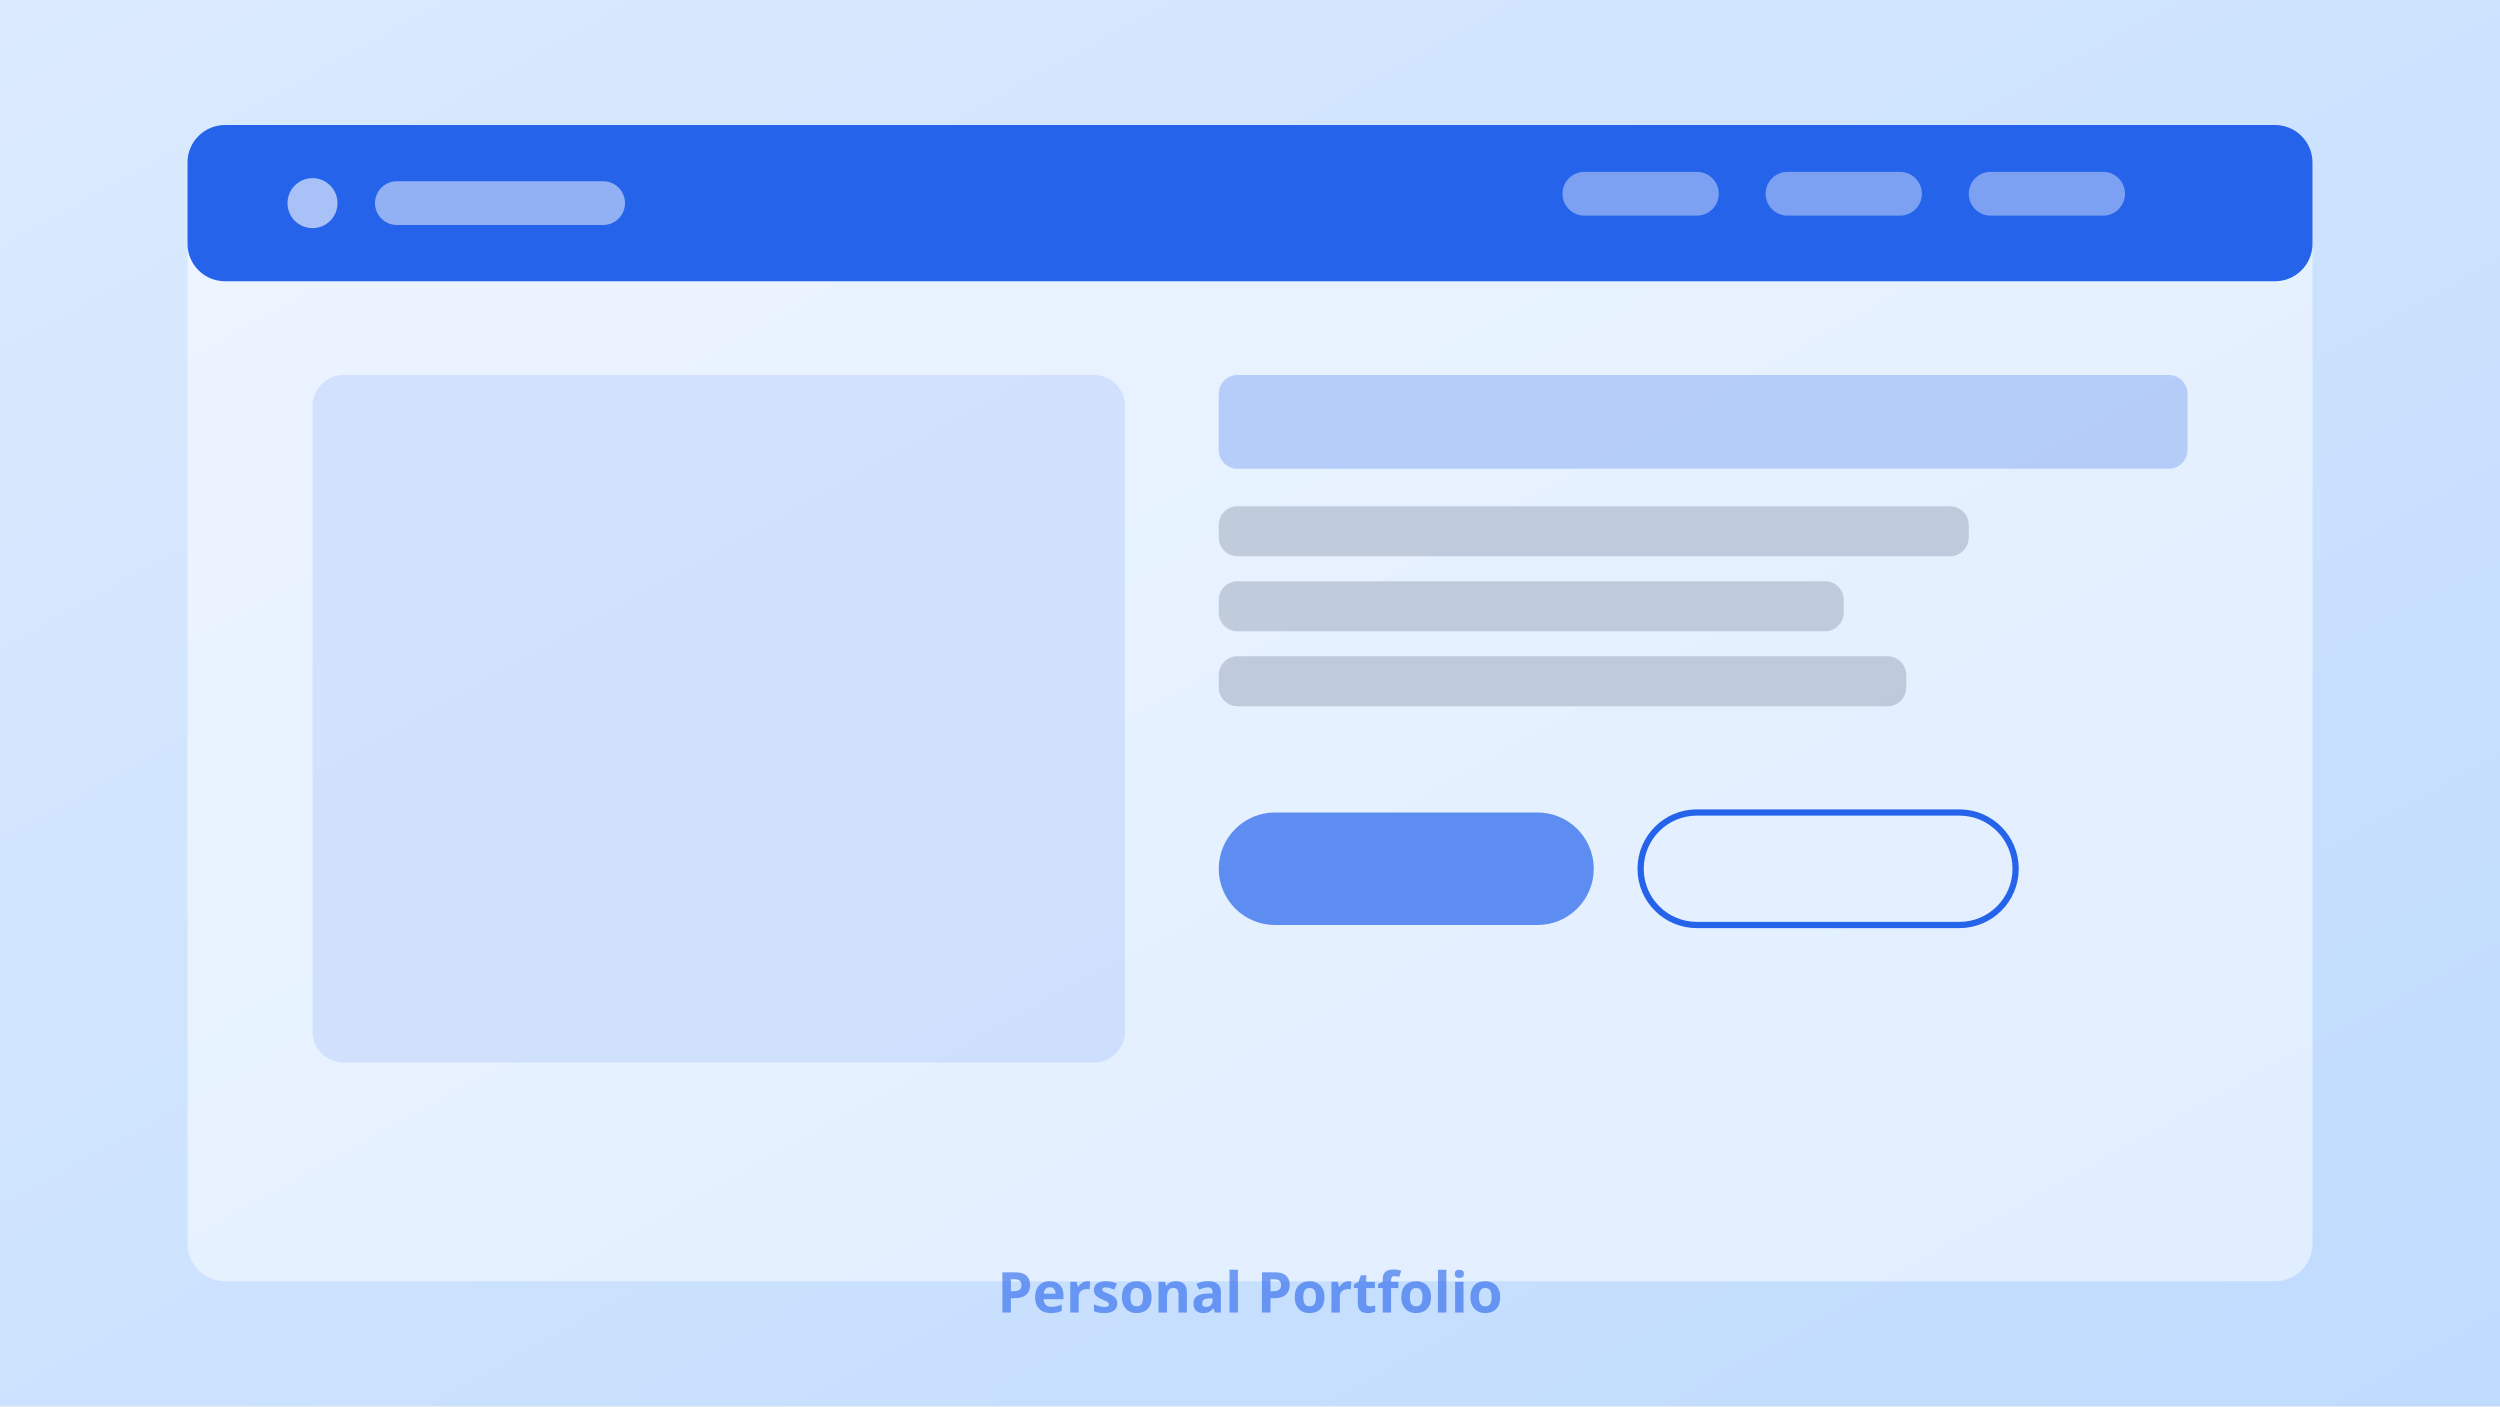
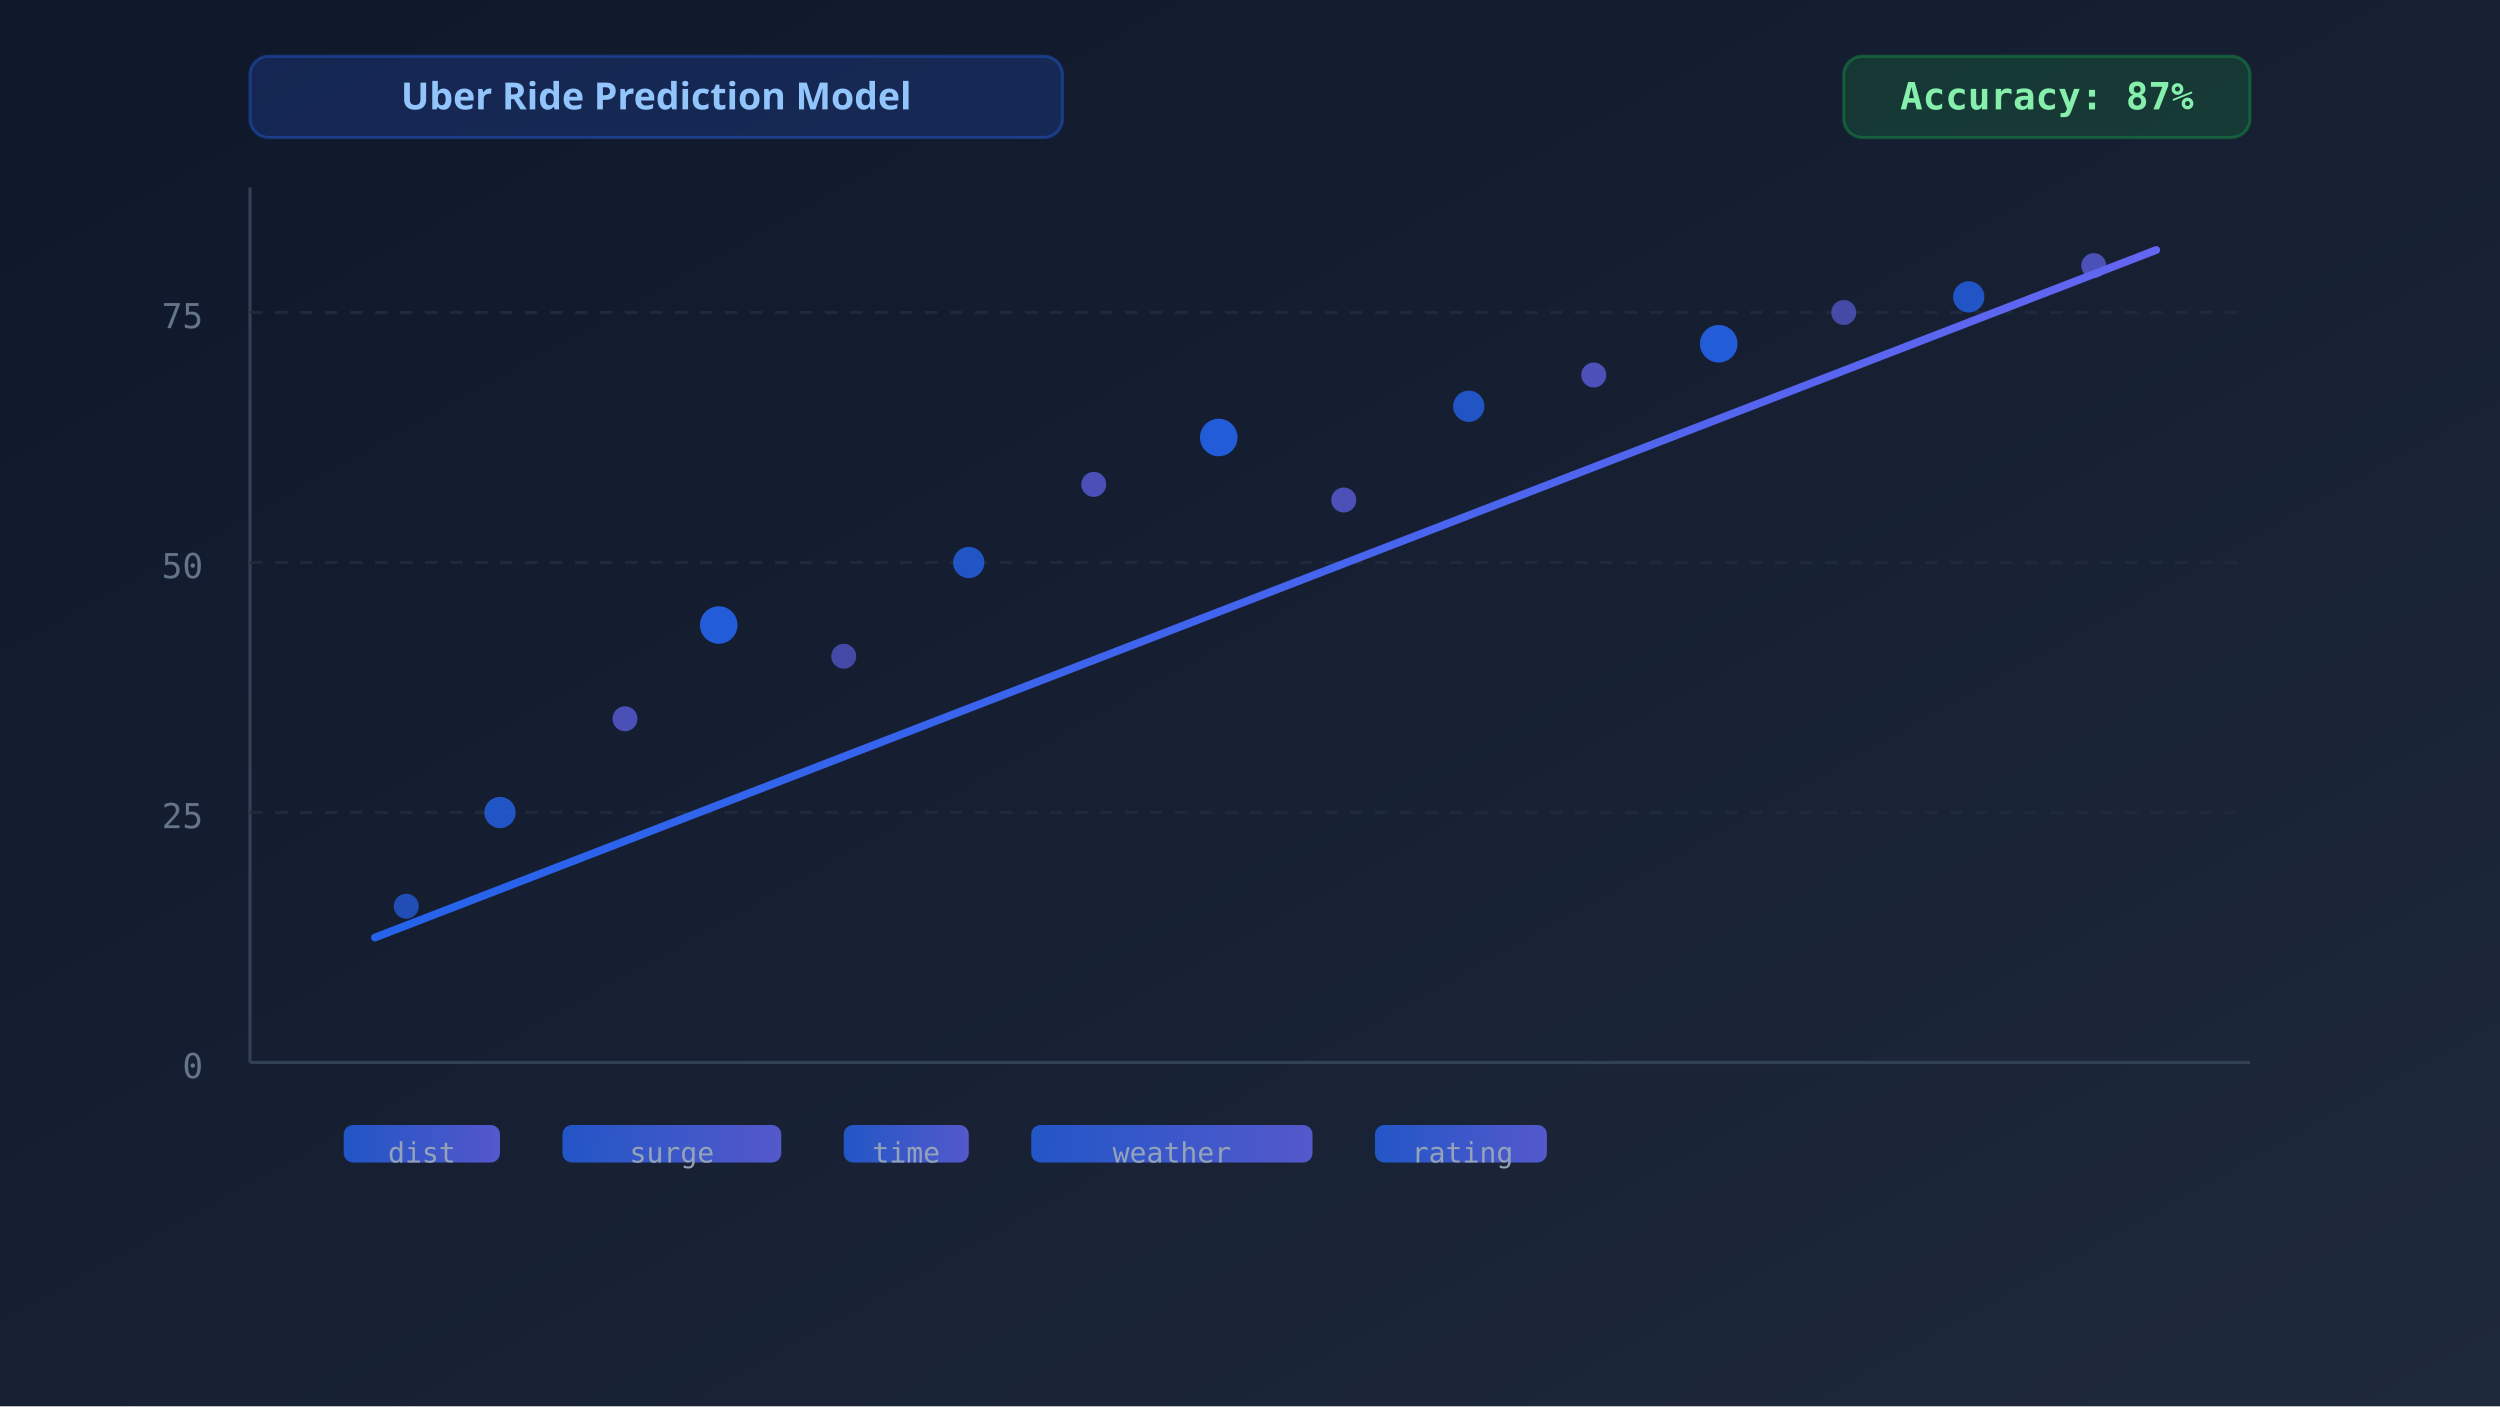
<svg xmlns="http://www.w3.org/2000/svg" width="800" height="450" viewBox="0 0 800 450">
  <defs>
-     <linearGradient id="g1" x1="0%" y1="0%" x2="100%" y2="100%">
-       <stop offset="0%" style="stop-color:#dbeafe" />
-       <stop offset="100%" style="stop-color:#bfdbfe" />
+     <linearGradient id="bg1" x1="0%" y1="0%" x2="100%" y2="100%">
+       <stop offset="0%" style="stop-color:#0f172a" />
+       <stop offset="100%" style="stop-color:#1e293b" />
+     </linearGradient>
+     <linearGradient id="barGrad" x1="0%" y1="0%" x2="100%" y2="0%">
+       <stop offset="0%" style="stop-color:#2563eb" />
+       <stop offset="100%" style="stop-color:#6366f1" />
    </linearGradient>
  </defs>
-   <rect width="800" height="450" fill="url(#g1)" />
-   <rect x="60" y="40" width="680" height="370" rx="12" fill="white" fill-opacity="0.5" />
-   <rect x="60" y="40" width="680" height="50" rx="12" fill="#2563eb" />
-   <circle cx="100" cy="65" r="8" fill="white" fill-opacity="0.6" />
-   <rect x="120" y="58" width="80" height="14" rx="7" fill="white" fill-opacity="0.5" />
-   <rect x="500" y="55" width="50" height="14" rx="7" fill="white" fill-opacity="0.4" />
-   <rect x="565" y="55" width="50" height="14" rx="7" fill="white" fill-opacity="0.4" />
-   <rect x="630" y="55" width="50" height="14" rx="7" fill="white" fill-opacity="0.4" />
-   <rect x="100" y="120" width="260" height="220" rx="10" fill="#2563eb" fill-opacity="0.12" />
-   <rect x="390" y="120" width="310" height="30" rx="6" fill="#2563eb" fill-opacity="0.25" />
-   <rect x="390" y="162" width="240" height="16" rx="6" fill="#64748b" fill-opacity="0.3" />
-   <rect x="390" y="186" width="200" height="16" rx="6" fill="#64748b" fill-opacity="0.3" />
-   <rect x="390" y="210" width="220" height="16" rx="6" fill="#64748b" fill-opacity="0.3" />
-   <rect x="390" y="260" width="120" height="36" rx="18" fill="#2563eb" fill-opacity="0.7" />
-   <rect x="525" y="260" width="120" height="36" rx="18" fill="transparent" stroke="#2563eb" stroke-width="2" fill-opacity="0" />
-   <text x="400" y="420" font-family="Poppins,sans-serif" font-size="18" font-weight="600" fill="#2563eb" fill-opacity="0.6" text-anchor="middle">Personal Portfolio</text>
+   <rect width="800" height="450" fill="url(#bg1)" />
+   <line x1="80" y1="60" x2="80" y2="340" stroke="#334155" stroke-width="1" />
+   <line x1="80" y1="340" x2="720" y2="340" stroke="#334155" stroke-width="1" />
+   <line x1="80" y1="260" x2="720" y2="260" stroke="#1e293b" stroke-width="1" stroke-dasharray="4,4" />
+   <line x1="80" y1="180" x2="720" y2="180" stroke="#1e293b" stroke-width="1" stroke-dasharray="4,4" />
+   <line x1="80" y1="100" x2="720" y2="100" stroke="#1e293b" stroke-width="1" stroke-dasharray="4,4" />
+   <text x="65" y="345" font-family="monospace" font-size="11" fill="#64748b" text-anchor="end">0</text>
+   <text x="65" y="265" font-family="monospace" font-size="11" fill="#64748b" text-anchor="end">25</text>
+   <text x="65" y="185" font-family="monospace" font-size="11" fill="#64748b" text-anchor="end">50</text>
+   <text x="65" y="105" font-family="monospace" font-size="11" fill="#64748b" text-anchor="end">75</text>
+   <circle cx="130" cy="290" r="4" fill="#2563eb" fill-opacity="0.7" />
+   <circle cx="160" cy="260" r="5" fill="#2563eb" fill-opacity="0.8" />
+   <circle cx="200" cy="230" r="4" fill="#6366f1" fill-opacity="0.7" />
+   <circle cx="230" cy="200" r="6" fill="#2563eb" fill-opacity="0.9" />
+   <circle cx="270" cy="210" r="4" fill="#6366f1" fill-opacity="0.6" />
+   <circle cx="310" cy="180" r="5" fill="#2563eb" fill-opacity="0.8" />
+   <circle cx="350" cy="155" r="4" fill="#6366f1" fill-opacity="0.7" />
+   <circle cx="390" cy="140" r="6" fill="#2563eb" fill-opacity="0.9" />
+   <circle cx="430" cy="160" r="4" fill="#6366f1" fill-opacity="0.7" />
+   <circle cx="470" cy="130" r="5" fill="#2563eb" fill-opacity="0.8" />
+   <circle cx="510" cy="120" r="4" fill="#6366f1" fill-opacity="0.7" />
+   <circle cx="550" cy="110" r="6" fill="#2563eb" fill-opacity="0.9" />
+   <circle cx="590" cy="100" r="4" fill="#6366f1" fill-opacity="0.6" />
+   <circle cx="630" cy="95" r="5" fill="#2563eb" fill-opacity="0.8" />
+   <circle cx="670" cy="85" r="4" fill="#6366f1" fill-opacity="0.7" />
+   <line x1="120" y1="300" x2="690" y2="80" stroke="url(#barGrad)" stroke-width="2.5" stroke-linecap="round" />
+   <rect x="110" y="360" width="50" height="12" rx="3" fill="url(#barGrad)" fill-opacity="0.8" />
+   <rect x="180" y="360" width="70" height="12" rx="3" fill="url(#barGrad)" fill-opacity="0.8" />
+   <rect x="270" y="360" width="40" height="12" rx="3" fill="url(#barGrad)" fill-opacity="0.8" />
+   <rect x="330" y="360" width="90" height="12" rx="3" fill="url(#barGrad)" fill-opacity="0.8" />
+   <rect x="440" y="360" width="55" height="12" rx="3" fill="url(#barGrad)" fill-opacity="0.8" />
+   <text x="135" y="372" font-family="monospace" font-size="9" fill="#94a3b8" text-anchor="middle">dist</text>
+   <text x="215" y="372" font-family="monospace" font-size="9" fill="#94a3b8" text-anchor="middle">surge</text>
+   <text x="290" y="372" font-family="monospace" font-size="9" fill="#94a3b8" text-anchor="middle">time</text>
+   <text x="375" y="372" font-family="monospace" font-size="9" fill="#94a3b8" text-anchor="middle">weather</text>
+   <text x="468" y="372" font-family="monospace" font-size="9" fill="#94a3b8" text-anchor="middle">rating</text>
+   <rect x="80" y="18" width="260" height="26" rx="6" fill="#2563eb" fill-opacity="0.2" stroke="#2563eb" stroke-opacity="0.4" stroke-width="1" />
+   <text x="210" y="35" font-family="Poppins,sans-serif" font-size="12" font-weight="600" fill="#93c5fd" text-anchor="middle">Uber Ride Prediction Model</text>
+   <rect x="590" y="18" width="130" height="26" rx="6" fill="#16a34a" fill-opacity="0.2" stroke="#16a34a" stroke-opacity="0.4" stroke-width="1" />
+   <text x="655" y="35" font-family="monospace" font-size="12" font-weight="700" fill="#86efac" text-anchor="middle">Accuracy: 87%</text>
</svg>
